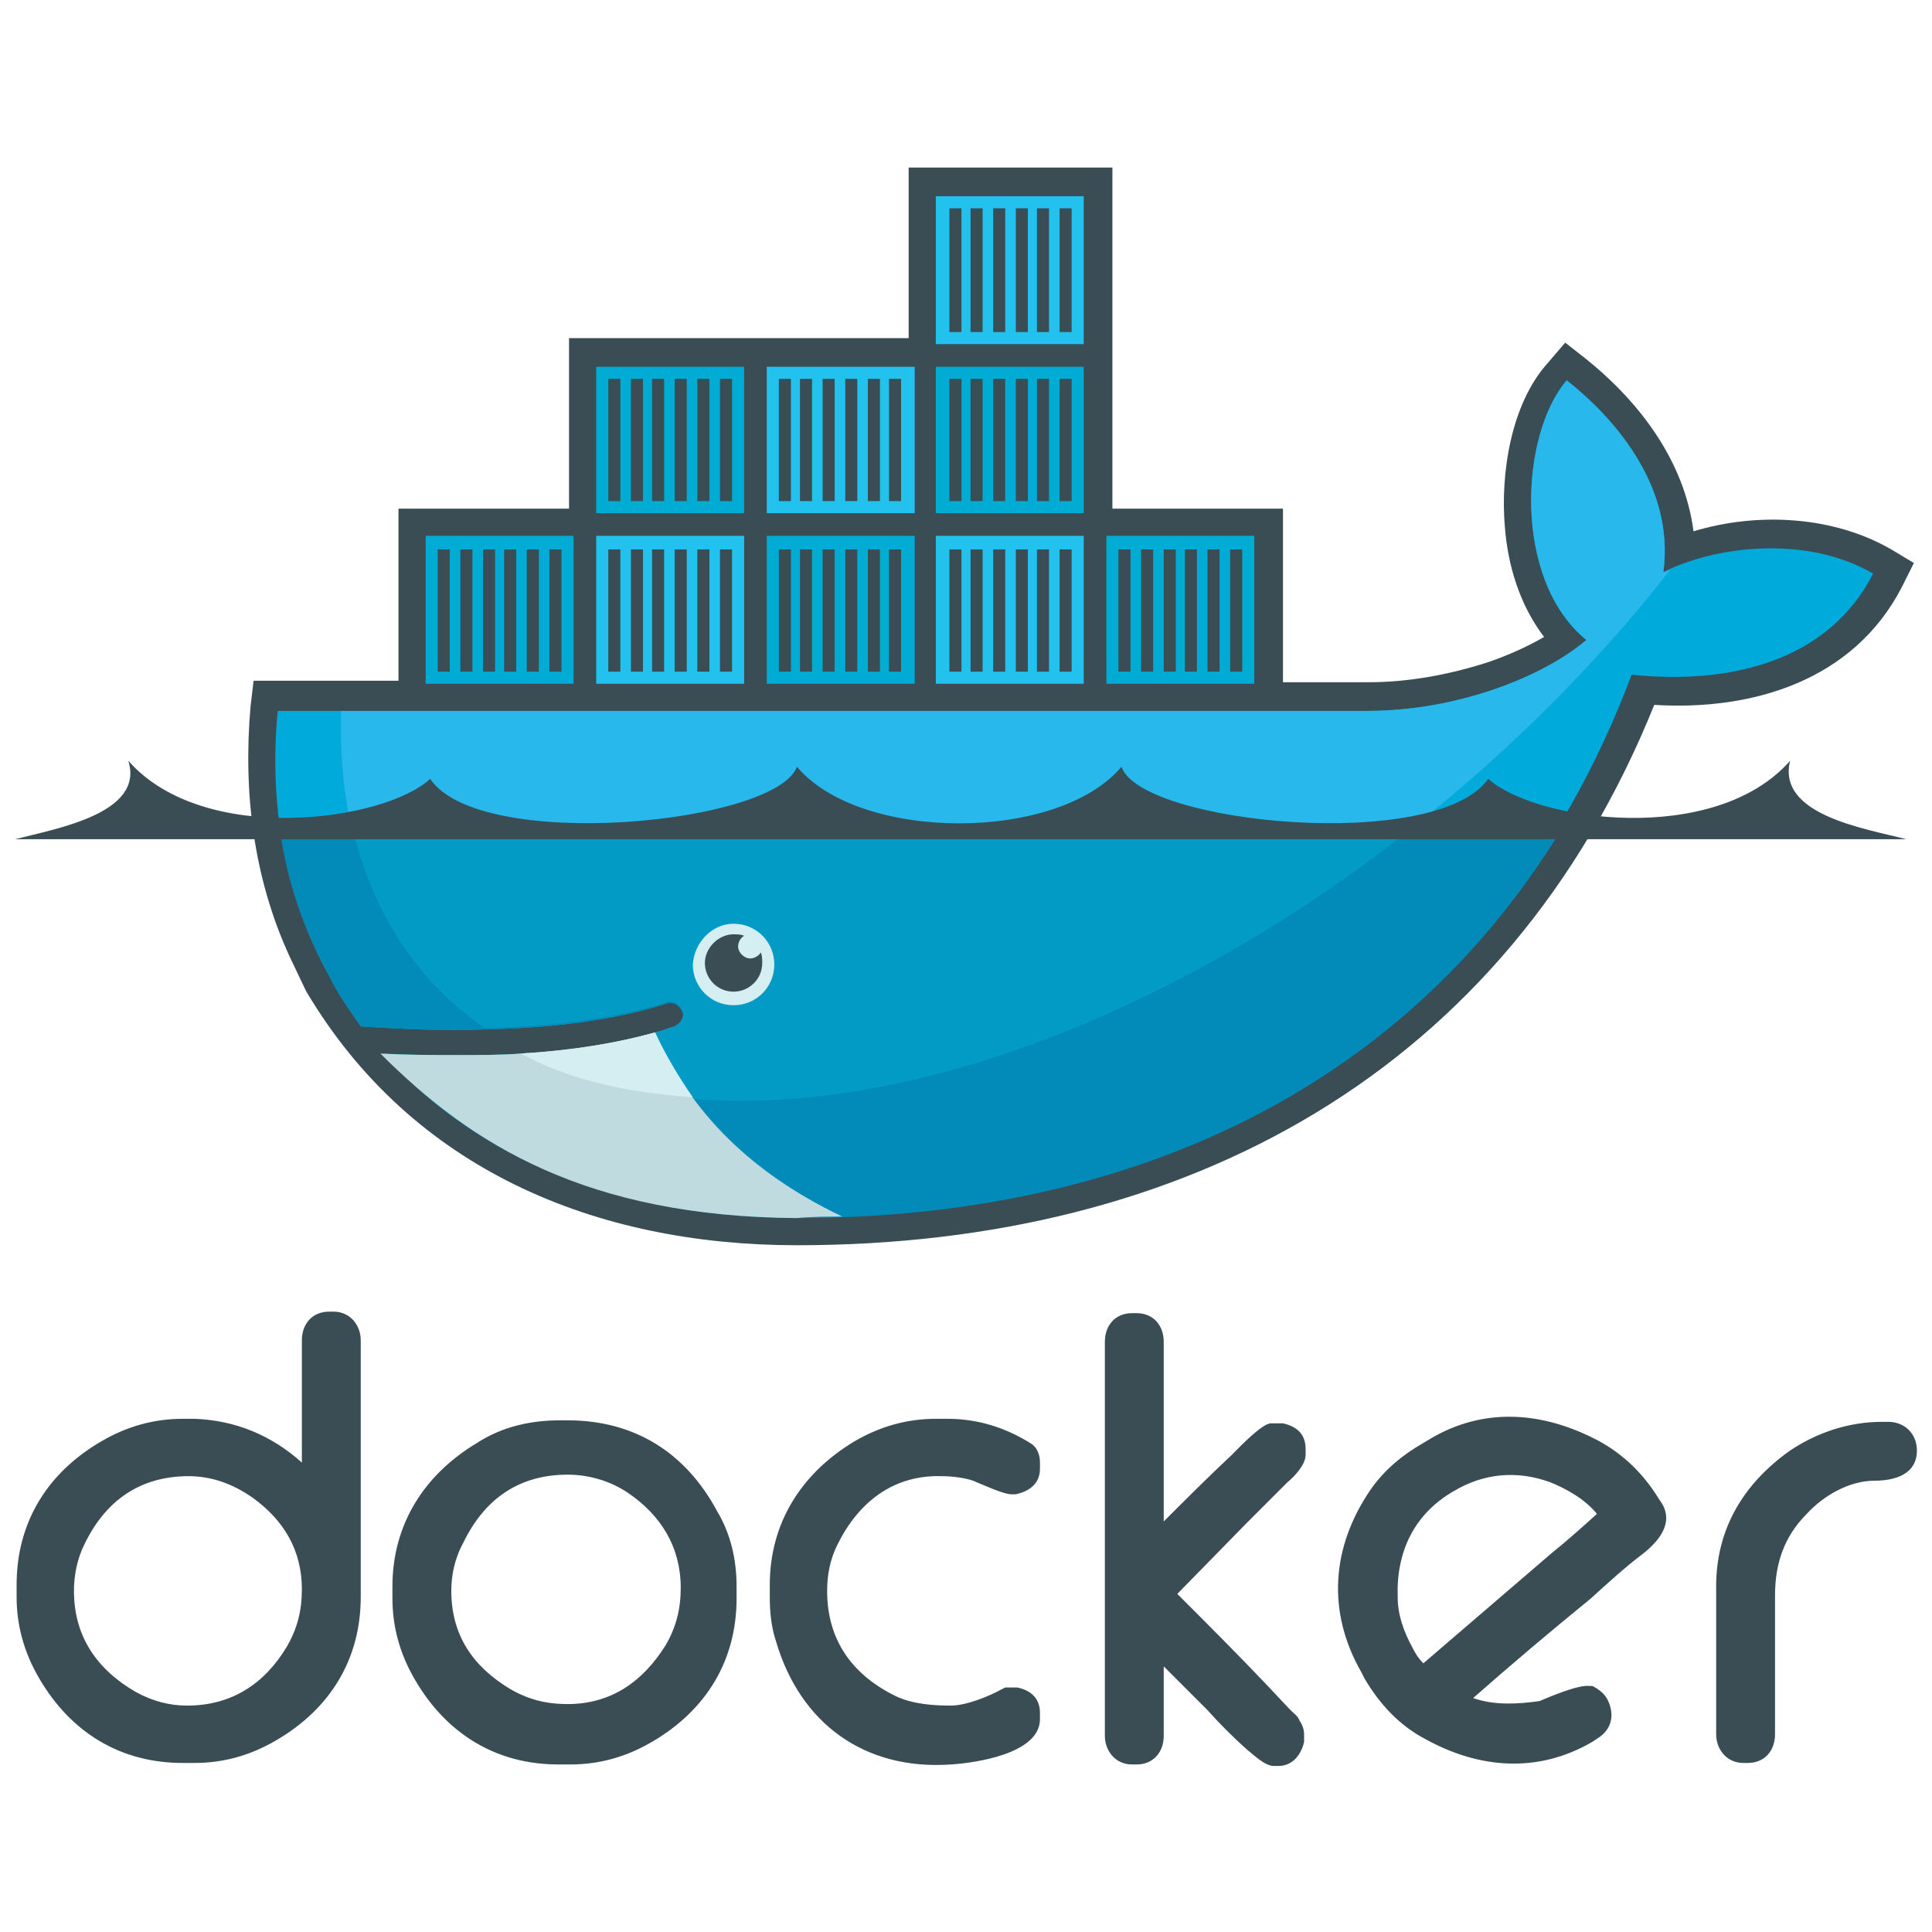
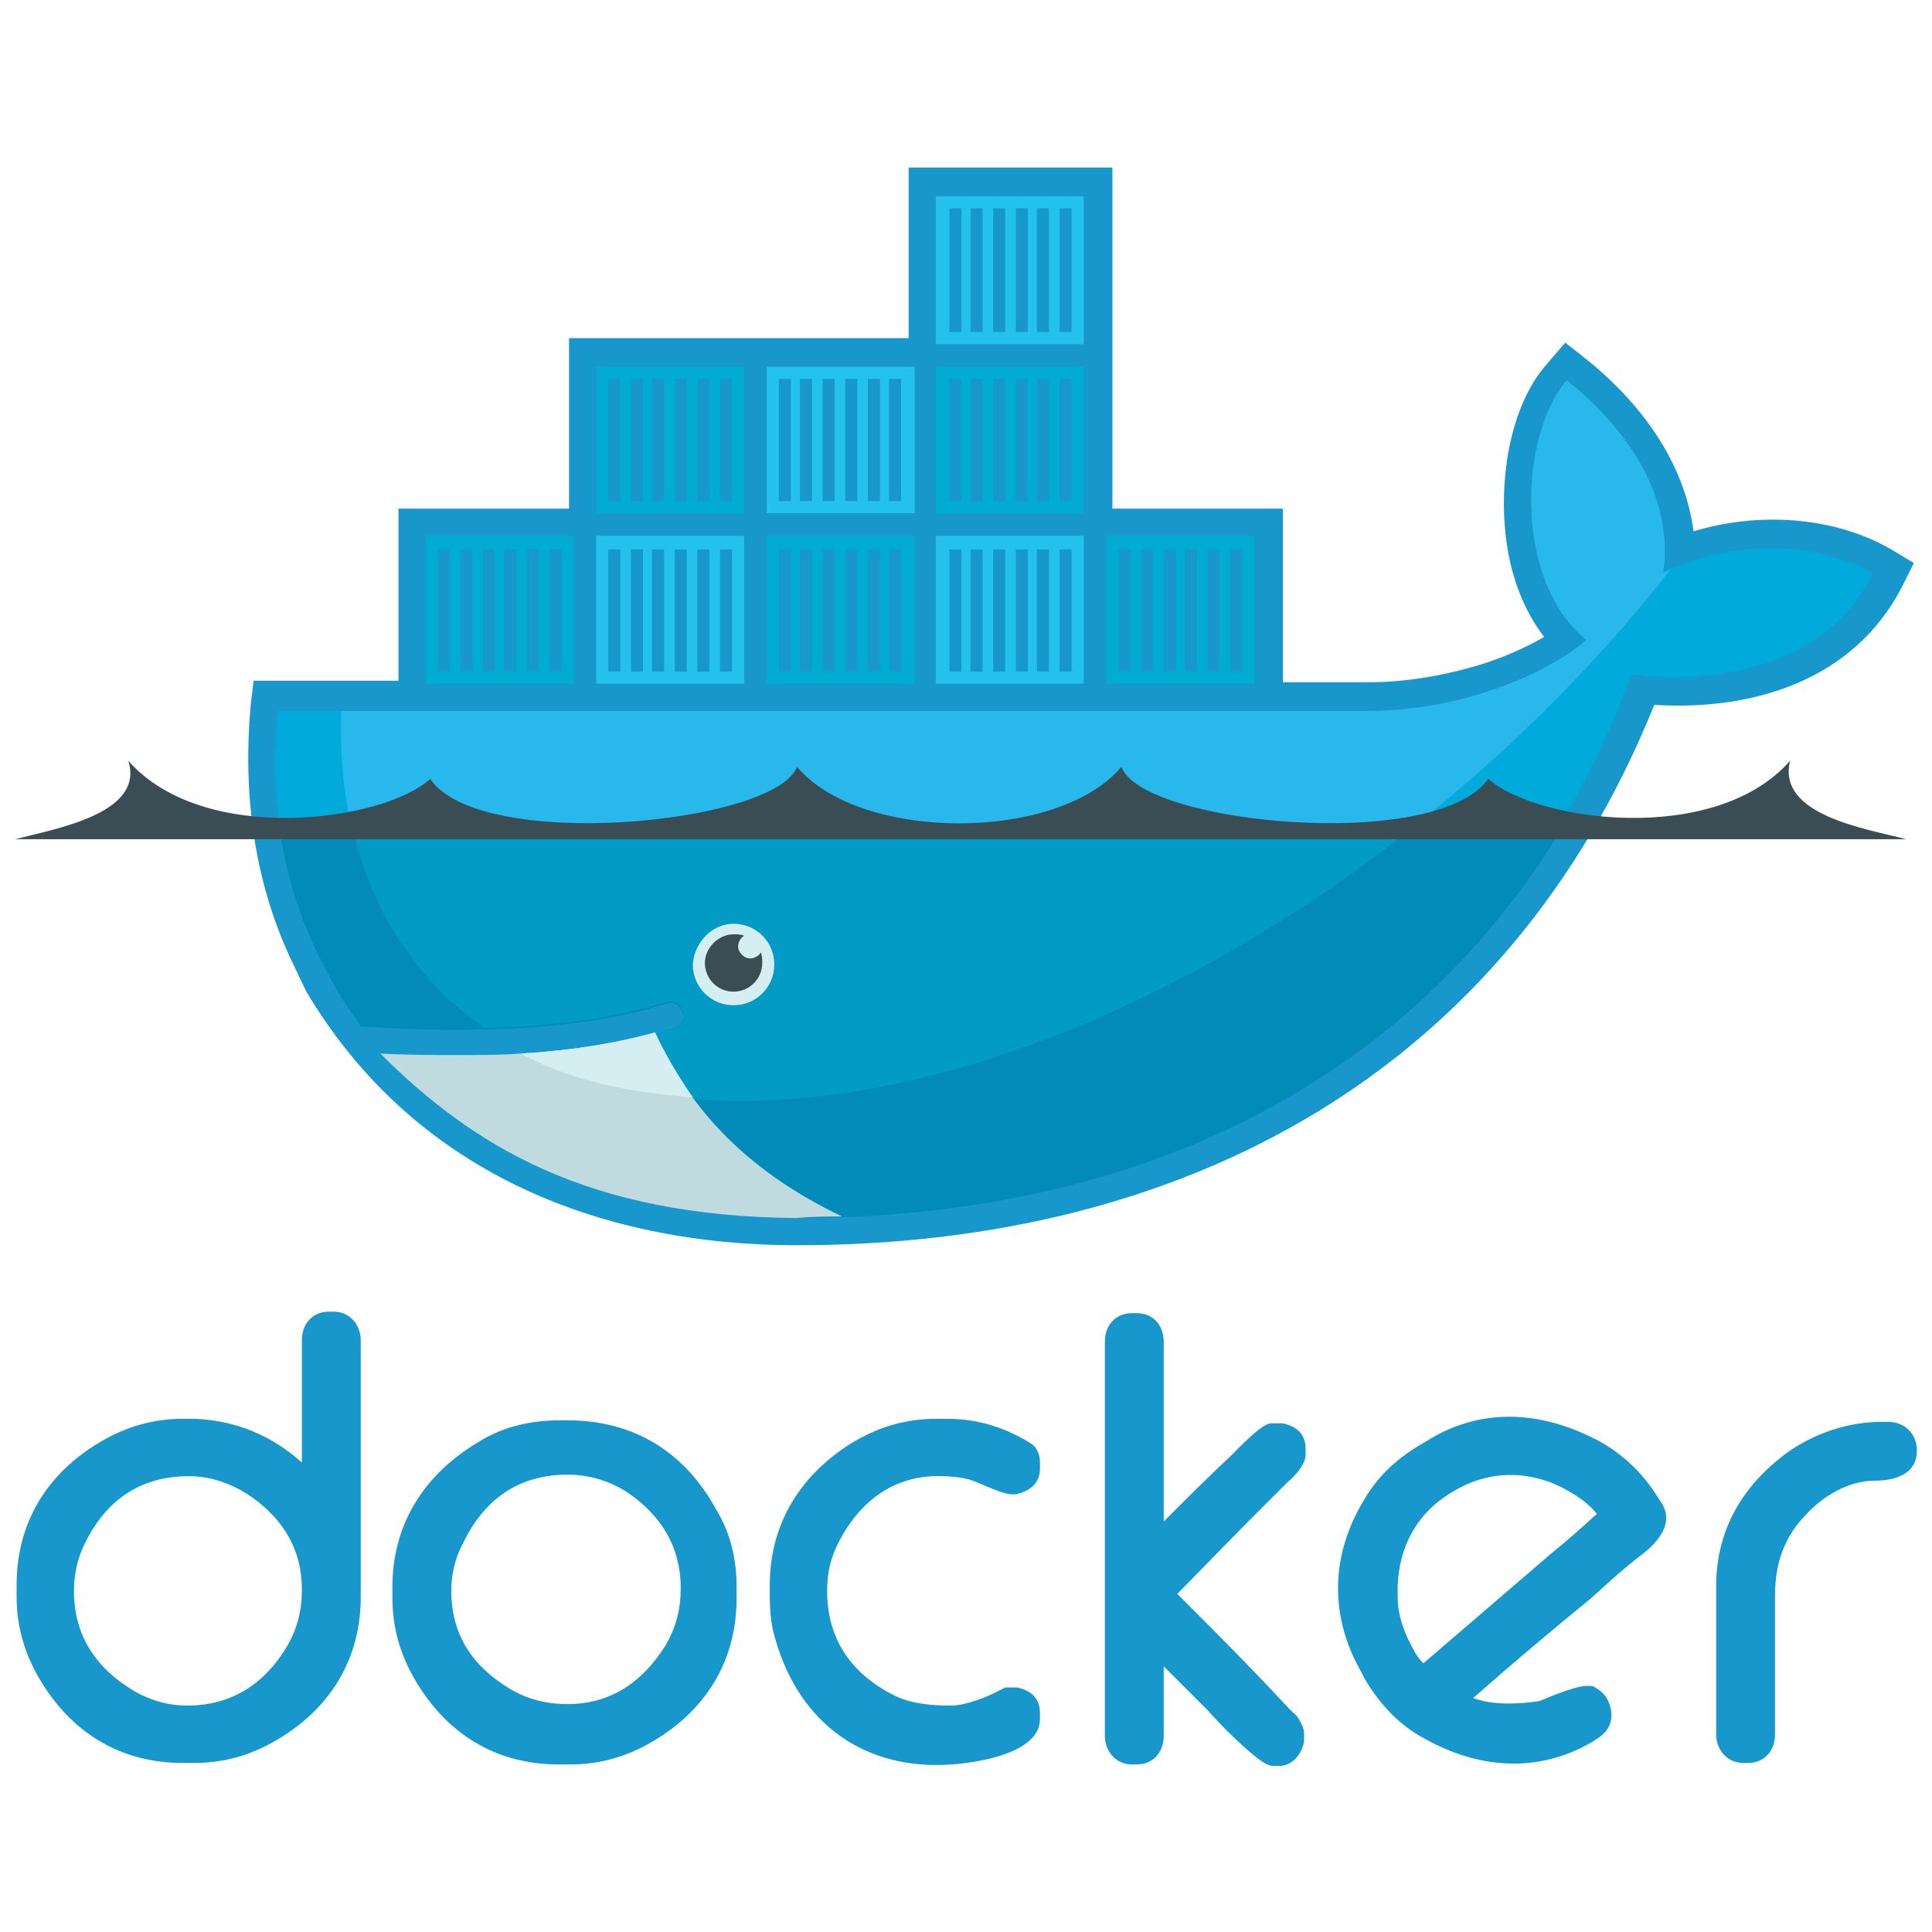
<svg xmlns="http://www.w3.org/2000/svg" viewBox="0 0 128 128">
-   <path fill-rule="evenodd" clip-rule="evenodd" fill="#3A4D54" d="M20 96.9v-8.1c0-1.1.7-1.9 1.8-1.9h.3c1.1 0 1.8.9 1.8 1.9v17c0 4.1-2 7.4-5.6 9.5-1.7 1-3.5 1.5-5.4 1.5h-.8c-4.1 0-7.4-2-9.5-5.6-1-1.7-1.5-3.5-1.5-5.4v-.8c0-4.1 2-7.4 5.6-9.5 1.7-1 3.5-1.5 5.4-1.5h.8c2.7.1 5.1 1.1 7.1 2.9zm-15.1 8.5c0 3 1.5 5.2 4.1 6.7 1.1.6 2.2.9 3.4.9 2.9 0 5.1-1.4 6.6-3.9.7-1.2 1-2.4 1-3.8 0-2.6-1.2-4.6-3.3-6.1-1.3-.9-2.7-1.4-4.2-1.4-3.2 0-5.5 1.6-6.9 4.5-.5 1-.7 2.1-.7 3.1zm32.2-11.3h.5c4.4 0 7.8 2.1 9.9 6 .9 1.5 1.3 3.2 1.3 5v.8c0 4.1-2 7.4-5.6 9.5-1.7 1-3.5 1.5-5.4 1.5H37c-4.1 0-7.4-2-9.5-5.6-1-1.7-1.5-3.5-1.5-5.4v-.8c0-4.1 2.1-7.4 5.6-9.5 1.7-1.1 3.6-1.5 5.5-1.5zm-7.2 11.3c0 2.9 1.4 5 3.9 6.5 1.2.7 2.4 1 3.8 1 2.9 0 5-1.5 6.5-3.9.7-1.2 1-2.4 1-3.8 0-2.7-1.3-4.8-3.5-6.3-1.2-.8-2.6-1.2-4-1.2-3.2 0-5.5 1.6-6.9 4.5-.6 1.1-.8 2.2-.8 3.2zm34.8-7.2c-.6-.3-1.7-.4-2.3-.4-3.2-.1-5.5 1.7-6.9 4.5-.5 1-.7 2-.7 3.1 0 3.3 1.7 5.6 4.6 7 1.1.5 2.4.6 3.6.6 1 0 2.5-.6 3.4-1.1l.2-.1h.8c.9.2 1.5.7 1.5 1.7v.4c0 2.3-4.3 2.9-5.9 3-5.7.4-10-2.7-11.6-8.2-.3-.9-.4-1.9-.4-2.9v-.8c0-4.1 2.1-7.4 5.6-9.5 1.7-1 3.5-1.5 5.4-1.5h.8c2 0 3.9.6 5.6 1.7l.1.1.1.1c.2.3.3.6.3 1v.4c0 1-.7 1.5-1.6 1.7H67c-.5 0-1.8-.6-2.3-.8zm12.4 2.6c1.5-1.5 3-3 4.5-4.4.4-.4 2-2.1 2.6-2.1h.8c.9.2 1.5.7 1.5 1.7v.4c0 .6-.7 1.4-1.2 1.8l-2.7 2.7-4.6 4.7c2 2 4 4 5.9 6l1.6 1.7c.2.2.5.4.6.7.2.3.3.6.3.9v.5c-.2.9-.8 1.6-1.7 1.6h-.3c-.6 0-1.3-.7-1.8-1.1-.9-.8-1.8-1.7-2.6-2.6l-2.9-2.9v4.6c0 1.1-.7 1.9-1.8 1.9H75c-1.1 0-1.8-.9-1.8-1.9V88.9c0-1.1.7-1.9 1.8-1.9h.3c1.1 0 1.8.8 1.8 1.9v11.9zm47.6-6.6h.4c1.1 0 1.9.8 1.9 1.9 0 1.6-1.5 2-2.8 2-1.7 0-3.4 1-4.5 2.2-1.5 1.5-2.1 3.3-2.1 5.4v9.2c0 1.1-.7 1.9-1.8 1.9h-.3c-1.1 0-1.8-.9-1.8-1.9v-9.8c0-3.8 1.8-6.8 4.9-9 1.8-1.2 3.9-1.9 6.1-1.9zm-27.1 18.3c1.4.5 3 .4 4.4.2.7-.3 2.6-1.1 3.3-1h.2c.4.2.8.5 1 .9.5 1 .3 2-.7 2.6l-.3.2c-3.6 2.1-7.5 1.8-11.1-.2-1.7-.9-3-2.3-4-4l-.2-.4c-2.3-4-2-8.3.6-12.1.9-1.3 2.1-2.3 3.5-3.1l.5-.3c3.4-2 7.1-1.8 10.6-.1 1.9.9 3.4 2.3 4.5 4.1l.2.3c.8 1.3-.2 2.5-1.2 3.3-1.2.9-2.4 2-3.5 3-2.7 2.2-5.3 4.4-7.8 6.6zm-3.3-2.3l8.5-7.3c1-.8 2-1.7 3-2.6-.8-1-2.1-1.7-3.1-2.1-2.2-.8-4.4-.6-6.4.6-2.6 1.5-3.8 4-3.7 7 0 1.2.4 2.3 1 3.4.2.4.4.7.7 1M73.7 33.7H85v11.5h5.7c2.6 0 5.3-.5 7.8-1.3 1.2-.4 2.6-1 3.8-1.7-1.6-2.1-2.4-4.7-2.6-7.3-.3-3.5.4-8.1 2.8-10.8l1.2-1.4 1.4 1.1c3.6 2.9 6.5 6.8 7.1 11.4 4.3-1.3 9.3-1 13.1 1.2l1.5.9-.8 1.6c-3.2 6.2-9.9 8.2-16.4 7.8-9.8 24.3-31 35.8-56.8 35.8-13.3 0-25.5-5-32.5-16.8l-.1-.2-1-2.1c-2.4-5.2-3.1-10.9-2.6-16.6l.2-1.7h9.6V33.7h11.3V22.4h22.5V11.1h13.5v22.6z" />
+   <path fill-rule="evenodd" clip-rule="evenodd" fill="#1897cd" d="M20 96.9v-8.1c0-1.1.7-1.9 1.8-1.9h.3c1.1 0 1.8.9 1.8 1.9v17c0 4.1-2 7.4-5.6 9.5-1.7 1-3.5 1.5-5.4 1.5h-.8c-4.1 0-7.4-2-9.5-5.6-1-1.7-1.5-3.5-1.5-5.4v-.8c0-4.1 2-7.4 5.6-9.5 1.7-1 3.5-1.5 5.4-1.5h.8c2.7.1 5.1 1.1 7.1 2.9zm-15.1 8.5c0 3 1.5 5.2 4.1 6.7 1.1.6 2.2.9 3.4.9 2.9 0 5.1-1.4 6.6-3.9.7-1.2 1-2.4 1-3.8 0-2.6-1.2-4.6-3.3-6.1-1.3-.9-2.7-1.4-4.2-1.4-3.2 0-5.5 1.6-6.9 4.5-.5 1-.7 2.1-.7 3.1zm32.2-11.3h.5c4.4 0 7.8 2.1 9.9 6 .9 1.5 1.3 3.2 1.3 5v.8c0 4.1-2 7.4-5.6 9.5-1.7 1-3.5 1.5-5.4 1.5H37c-4.1 0-7.4-2-9.5-5.6-1-1.7-1.5-3.5-1.5-5.4v-.8c0-4.1 2.1-7.4 5.6-9.5 1.7-1.1 3.6-1.5 5.5-1.5zm-7.2 11.3c0 2.9 1.4 5 3.9 6.5 1.2.7 2.4 1 3.8 1 2.9 0 5-1.5 6.5-3.9.7-1.2 1-2.4 1-3.8 0-2.7-1.3-4.8-3.5-6.3-1.2-.8-2.6-1.2-4-1.2-3.2 0-5.5 1.6-6.9 4.5-.6 1.1-.8 2.2-.8 3.2zm34.8-7.2c-.6-.3-1.7-.4-2.3-.4-3.2-.1-5.5 1.7-6.9 4.5-.5 1-.7 2-.7 3.1 0 3.3 1.7 5.6 4.6 7 1.1.5 2.4.6 3.6.6 1 0 2.5-.6 3.4-1.1l.2-.1h.8c.9.2 1.5.7 1.5 1.7v.4c0 2.3-4.3 2.9-5.9 3-5.7.4-10-2.7-11.6-8.2-.3-.9-.4-1.9-.4-2.9v-.8c0-4.1 2.1-7.4 5.6-9.5 1.7-1 3.5-1.5 5.4-1.5h.8c2 0 3.9.6 5.6 1.7l.1.1.1.1c.2.3.3.6.3 1v.4c0 1-.7 1.5-1.6 1.7H67c-.5 0-1.8-.6-2.3-.8zm12.4 2.6c1.5-1.5 3-3 4.5-4.4.4-.4 2-2.1 2.6-2.1h.8c.9.2 1.5.7 1.5 1.7v.4c0 .6-.7 1.4-1.2 1.8l-2.7 2.7-4.6 4.7c2 2 4 4 5.9 6l1.6 1.7c.2.2.5.4.6.7.2.3.3.6.3.9v.5c-.2.9-.8 1.6-1.7 1.6h-.3c-.6 0-1.3-.7-1.8-1.1-.9-.8-1.8-1.7-2.6-2.6l-2.9-2.9v4.6c0 1.1-.7 1.9-1.8 1.9H75c-1.1 0-1.8-.9-1.8-1.9V88.9c0-1.1.7-1.9 1.8-1.9h.3c1.1 0 1.8.8 1.8 1.9v11.9zm47.6-6.6h.4c1.1 0 1.9.8 1.9 1.9 0 1.6-1.5 2-2.8 2-1.7 0-3.4 1-4.5 2.2-1.5 1.5-2.1 3.3-2.1 5.4v9.2c0 1.1-.7 1.9-1.8 1.9h-.3c-1.1 0-1.8-.9-1.8-1.9v-9.8c0-3.8 1.8-6.8 4.9-9 1.8-1.2 3.9-1.9 6.1-1.9zm-27.1 18.3c1.4.5 3 .4 4.4.2.7-.3 2.6-1.1 3.3-1h.2c.4.2.8.5 1 .9.5 1 .3 2-.7 2.6l-.3.2c-3.6 2.1-7.5 1.8-11.1-.2-1.7-.9-3-2.3-4-4l-.2-.4c-2.3-4-2-8.3.6-12.1.9-1.3 2.1-2.3 3.5-3.1l.5-.3c3.4-2 7.1-1.8 10.6-.1 1.9.9 3.4 2.3 4.5 4.1l.2.3c.8 1.3-.2 2.5-1.2 3.3-1.2.9-2.4 2-3.5 3-2.7 2.2-5.3 4.4-7.8 6.6zm-3.3-2.3l8.5-7.3c1-.8 2-1.7 3-2.6-.8-1-2.1-1.7-3.1-2.1-2.2-.8-4.4-.6-6.4.6-2.6 1.5-3.8 4-3.7 7 0 1.2.4 2.3 1 3.4.2.4.4.7.7 1M73.7 33.7H85v11.5h5.7c2.6 0 5.3-.5 7.8-1.3 1.2-.4 2.6-1 3.8-1.7-1.6-2.1-2.4-4.7-2.6-7.3-.3-3.5.4-8.1 2.8-10.8l1.2-1.4 1.4 1.1c3.6 2.9 6.5 6.8 7.1 11.4 4.3-1.3 9.3-1 13.1 1.2l1.5.9-.8 1.6c-3.2 6.2-9.9 8.2-16.4 7.8-9.8 24.3-31 35.8-56.8 35.8-13.3 0-25.5-5-32.5-16.8l-.1-.2-1-2.1c-2.4-5.2-3.1-10.9-2.6-16.6l.2-1.7h9.6V33.7h11.3V22.4h22.5V11.1h13.5v22.6z" />
  <path fill="#00AADA" d="M110.2 37.9c.8-5.9-3.6-10.5-6.4-12.7-3.1 3.6-3.6 13.2 1.3 17.2-2.8 2.4-8.5 4.7-14.5 4.7H18.4c-.6 6.2.5 11.9 3 16.8l.8 1.5c.5.9 1.1 1.7 1.7 2.6 3 .2 5.7.3 8.2.2 4.9-.1 8.9-.7 12-1.7.5-.2.9.1 1.1.5.2.5-.1.9-.5 1.1-.4.1-.8.3-1.3.4-2.4.7-5 1.1-8.3 1.3h-.6c-1.3.1-2.7.1-4.2.1-1.6 0-3.1 0-4.9-.1 6 6.8 15.4 10.8 27.2 10.8 25 0 46.2-11.1 55.5-35.9 6.7.7 13.1-1 16-6.7-4.5-2.6-10.5-1.8-13.9-.1z" />
  <path fill="#28B8EB" d="M110.2 37.9c.8-5.9-3.6-10.5-6.4-12.7-3.1 3.6-3.6 13.2 1.3 17.2-2.8 2.4-8.5 4.7-14.5 4.7h-68c-.3 9.5 3.2 16.7 9.5 21 4.9-.1 8.9-.7 12-1.7.5-.2.9.1 1.1.5.2.5-.1.9-.5 1.1-.4.1-.8.3-1.3.4-2.4.7-5.2 1.2-8.5 1.4l-.1-.1c8.5 4.4 20.8 4.3 35-1.1 15.8-6.1 30.6-17.7 40.9-30.9-.2.1-.3.2-.5.2z" />
  <path fill="#028BB8" d="M18.5 54.6c.4 3.3 1.4 6.4 2.9 9.3l.8 1.5c.5.9 1.1 1.7 1.7 2.6 3 .2 5.7.3 8.2.2 4.9-.1 8.9-.7 12-1.7.5-.2.9.1 1.1.5.2.5-.1.9-.5 1.1-.4.1-.8.3-1.3.4-2.4.7-5.2 1.2-8.5 1.4h-.4c-1.3.1-2.7.1-4.1.1-1.6 0-3.2 0-4.9-.1 6 6.8 15.5 10.8 27.3 10.8 21.4 0 40-8.1 50.8-26H18.5v-.1z" />
  <path fill="#019BC6" d="M23.3 54.6c1.3 5.8 4.3 10.4 8.8 13.5 4.9-.1 8.9-.7 12-1.7.5-.2.9.1 1.1.5.2.5-.1.9-.5 1.1-.4.1-.8.3-1.3.4-2.4.7-5.2 1.2-8.6 1.4 8.5 4.4 20.8 4.3 34.9-1.1 8.5-3.3 16.8-8.2 24.2-14.1H23.3z" />
  <path fill-rule="evenodd" clip-rule="evenodd" fill="#00ACD3" d="M28.2 35.5H38v9.8h-9.8v-9.8zm.8.9h.8v8.1H29v-8.1zm1.5 0h.8v8.1h-.8v-8.1zm1.5 0h.8v8.1H32v-8.1zm1.4 0h.8v8.1h-.8v-8.1zm1.5 0h.8v8.1h-.8v-8.1zm1.5 0h.8v8.1h-.8v-8.1zm3.1-12.1h9.8V34h-9.8v-9.7zm.8.8h.8v8.1h-.8v-8.1zm1.5 0h.8v8.1h-.8v-8.1zm1.4 0h.8v8.1h-.8v-8.1zm1.5 0h.8v8.1h-.8v-8.1zm1.5 0h.8v8.1h-.8v-8.1zm1.5 0h.8v8.1h-.8v-8.1z" />
  <path fill-rule="evenodd" clip-rule="evenodd" fill="#23C2EE" d="M39.5 35.5h9.8v9.8h-9.8v-9.8zm.8.9h.8v8.1h-.8v-8.1zm1.5 0h.8v8.1h-.8v-8.1zm1.4 0h.8v8.1h-.8v-8.1zm1.5 0h.8v8.1h-.8v-8.1zm1.5 0h.8v8.1h-.8v-8.1zm1.5 0h.8v8.1h-.8v-8.1z" />
  <path fill-rule="evenodd" clip-rule="evenodd" fill="#00ACD3" d="M50.8 35.5h9.8v9.8h-9.8v-9.8zm.8.9h.8v8.1h-.8v-8.1zm1.4 0h.8v8.1H53v-8.1zm1.5 0h.8v8.1h-.8v-8.1zm1.5 0h.8v8.1H56v-8.1zm1.5 0h.8v8.1h-.8v-8.1zm1.4 0h.8v8.1h-.8v-8.1z" />
  <path fill-rule="evenodd" clip-rule="evenodd" fill="#23C2EE" d="M50.8 24.3h9.8V34h-9.8v-9.7zm.8.8h.8v8.1h-.8v-8.1zm1.4 0h.8v8.1H53v-8.1zm1.5 0h.8v8.1h-.8v-8.1zm1.5 0h.8v8.1H56v-8.1zm1.5 0h.8v8.1h-.8v-8.1zm1.4 0h.8v8.1h-.8v-8.1zM62 35.5h9.8v9.8H62v-9.8zm.9.9h.8v8.1h-.8v-8.1zm1.4 0h.8v8.1h-.8v-8.1zm1.5 0h.8v8.1h-.8v-8.1zm1.5 0h.8v8.1h-.8v-8.1zm1.4 0h.8v8.1h-.8v-8.1zm1.5 0h.8v8.1h-.8v-8.1z" />
  <path fill-rule="evenodd" clip-rule="evenodd" fill="#00ACD3" d="M62 24.3h9.8V34H62v-9.7zm.9.8h.8v8.1h-.8v-8.1zm1.4 0h.8v8.1h-.8v-8.1zm1.5 0h.8v8.1h-.8v-8.1zm1.5 0h.8v8.1h-.8v-8.1zm1.4 0h.8v8.1h-.8v-8.1zm1.5 0h.8v8.1h-.8v-8.1z" />
  <path fill-rule="evenodd" clip-rule="evenodd" fill="#23C2EE" d="M62 13h9.8v9.8H62V13zm.9.8h.8V22h-.8v-8.2zm1.4 0h.8V22h-.8v-8.2zm1.5 0h.8V22h-.8v-8.2zm1.5 0h.8V22h-.8v-8.2zm1.4 0h.8V22h-.8v-8.2zm1.5 0h.8V22h-.8v-8.2z" />
  <path fill-rule="evenodd" clip-rule="evenodd" fill="#00ACD3" d="M73.3 35.5h9.8v9.8h-9.8v-9.8zm.8.9h.8v8.1h-.8v-8.1zm1.5 0h.8v8.1h-.8v-8.1zm1.5 0h.8v8.1h-.8v-8.1zm1.4 0h.8v8.1h-.8v-8.1zm1.5 0h.8v8.1H80v-8.1zm1.5 0h.8v8.1h-.8v-8.1z" />
  <path fill-rule="evenodd" clip-rule="evenodd" fill="#D4EEF1" d="M48.6 61.2c1.5 0 2.7 1.2 2.7 2.7 0 1.5-1.2 2.7-2.7 2.7-1.5 0-2.7-1.2-2.7-2.7.1-1.5 1.3-2.7 2.7-2.7" />
  <path fill-rule="evenodd" clip-rule="evenodd" fill="#3A4D54" d="M48.6 61.9c.2 0 .5 0 .7.1-.2.1-.4.4-.4.7 0 .4.4.8.8.8.3 0 .6-.2.7-.4.1.2.1.5.1.7 0 1.1-.9 1.9-1.9 1.9-1.1 0-1.9-.9-1.9-1.9 0-1 .9-1.9 1.9-1.9M1 55.6h125.3c-2.7-.7-8.6-1.6-7.7-5.2-5 5.7-16.9 4-20 1.2-3.4 4.9-23 3-24.3-.8-4.2 5-17.3 5-21.5 0-1.4 3.8-21 5.7-24.3.8-3 2.8-15 4.5-20-1.2 1.1 3.5-4.8 4.5-7.5 5.2" />
  <path fill="#BFDBE0" d="M55.8 80.6c-6.7-3.2-10.3-7.5-12.4-12.2-2.5.7-5.5 1.2-8.9 1.4-1.3.1-2.7.1-4.1.1-1.7 0-3.4 0-5.2-.1 6.1 6.1 13.7 10.8 27.6 10.9 1-.1 2-.1 3-.1z" />
  <path fill="#D4EEF1" d="M45.9 72.7c-.9-1.3-1.8-2.8-2.5-4.3-2.5.7-5.5 1.2-8.9 1.4 2.4 1.3 5.8 2.5 11.4 2.9z" />
</svg>
